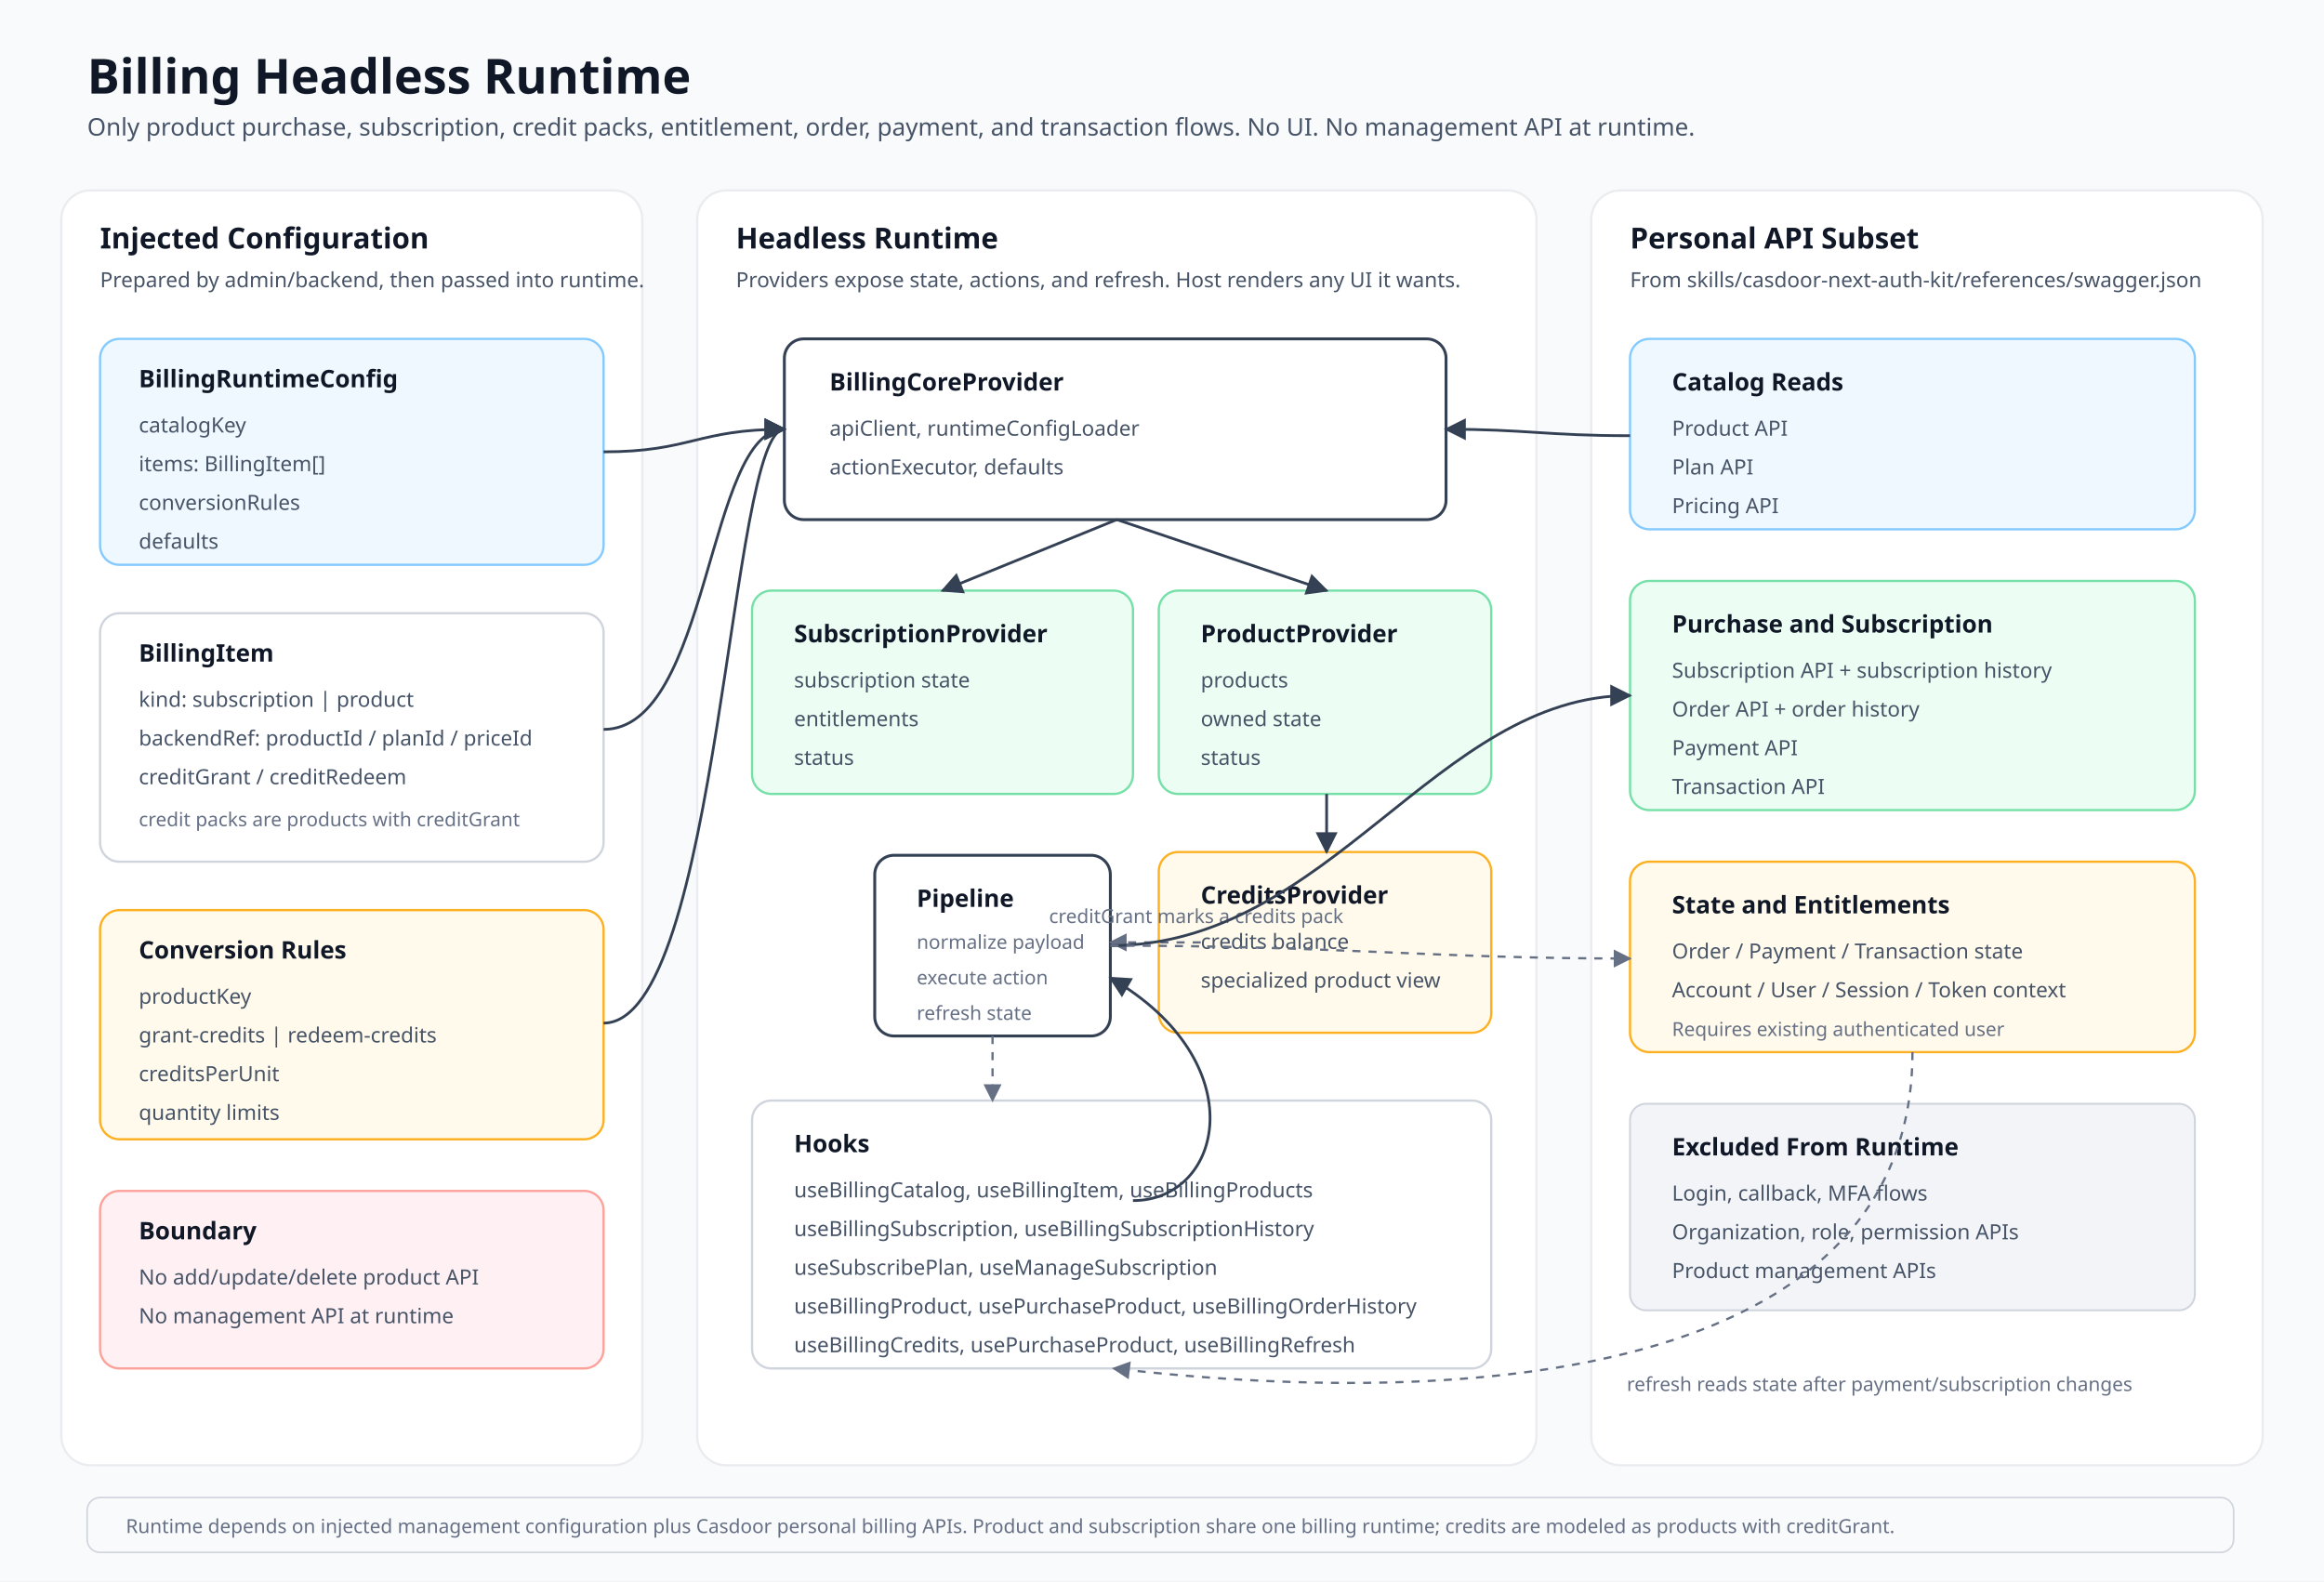
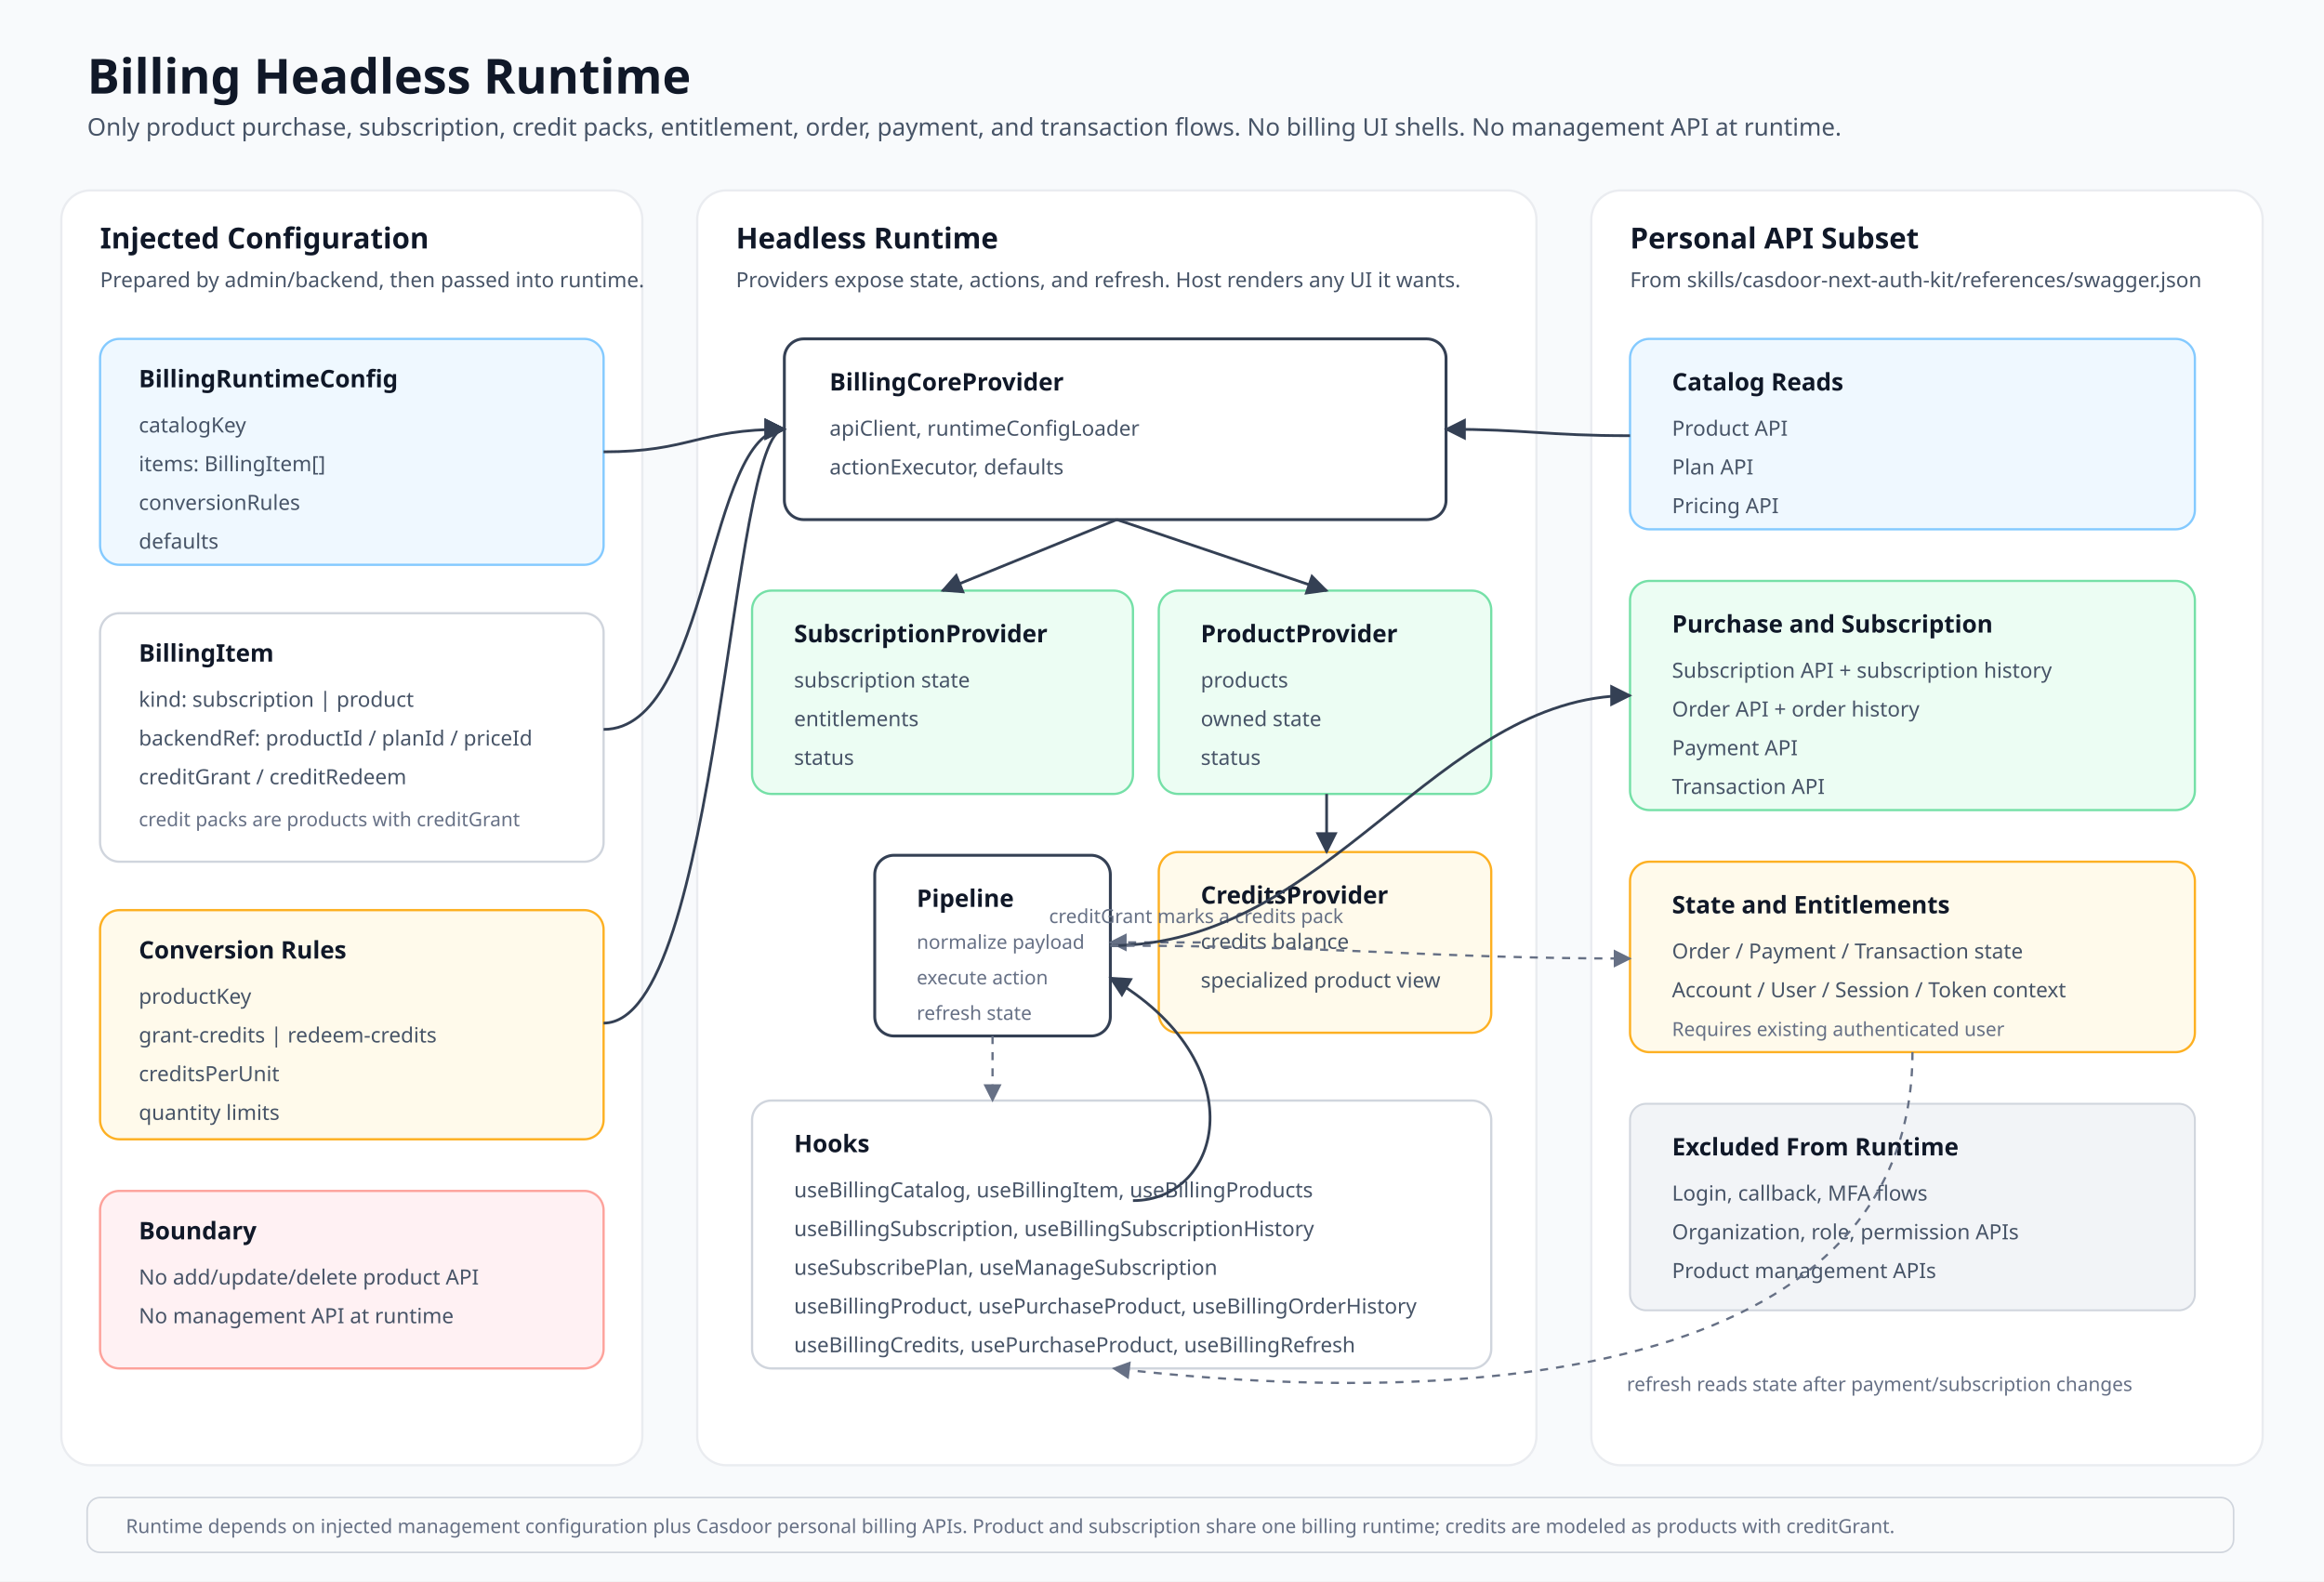
<svg xmlns="http://www.w3.org/2000/svg" width="1440" height="980" viewBox="0 0 1440 980" role="img" aria-labelledby="title desc">
  <defs>
    <marker id="arrow" viewBox="0 0 10 10" refX="9" refY="5" markerWidth="8" markerHeight="8" orient="auto-start-reverse">
      <path d="M 0 0 L 10 5 L 0 10 z" fill="#344054" />
    </marker>
    <marker id="softArrow" viewBox="0 0 10 10" refX="9" refY="5" markerWidth="8" markerHeight="8" orient="auto-start-reverse">
      <path d="M 0 0 L 10 5 L 0 10 z" fill="#667085" />
    </marker>
    <style>
      .bg { fill: #f8fafc; }
      .title { font: 700 30px sans-serif; fill: #101828; }
      .subtitle { font: 400 15px sans-serif; fill: #475467; }
      .section-title { font: 700 18px sans-serif; fill: #101828; }
      .label { font: 600 15px sans-serif; fill: #101828; }
      .small { font: 400 13px sans-serif; fill: #475467; }
      .tiny { font: 400 12px sans-serif; fill: #667085; }
      .box { fill: #ffffff; stroke: #d0d5dd; stroke-width: 1.4; rx: 12; }
      .box-strong { fill: #ffffff; stroke: #344054; stroke-width: 1.8; rx: 12; }
      .box-blue { fill: #eff8ff; stroke: #84caff; stroke-width: 1.4; rx: 12; }
      .box-green { fill: #ecfdf3; stroke: #75e0a7; stroke-width: 1.4; rx: 12; }
      .box-amber { fill: #fffaeb; stroke: #fdb022; stroke-width: 1.4; rx: 12; }
      .box-red { fill: #fff1f3; stroke: #fda29b; stroke-width: 1.4; rx: 12; }
      .box-gray { fill: #f2f4f7; stroke: #d0d5dd; stroke-width: 1.2; rx: 10; }
      .lane { fill: #ffffff; stroke: #eaecf0; stroke-width: 1.4; rx: 18; }
      .line { stroke: #344054; stroke-width: 1.7; fill: none; marker-end: url(#arrow); }
      .soft-line { stroke: #667085; stroke-width: 1.4; fill: none; stroke-dasharray: 5 5; marker-end: url(#softArrow); }
      .plain-line { stroke: #98a2b3; stroke-width: 1.3; fill: none; }
      .badge { fill: #f9fafb; stroke: #d0d5dd; stroke-width: 1; rx: 8; }
    </style>
  </defs>
  <rect class="bg" x="0" y="0" width="1440" height="980" />
  <text class="title" x="54" y="58">Billing Headless Runtime</text>
-   <text class="subtitle" x="54" y="84">Only product purchase, subscription, credit packs, entitlement, order, payment, and transaction flows. No UI. No management API at runtime.</text>
+   <text class="subtitle" x="54" y="84">Only product purchase, subscription, credit packs, entitlement, order, payment, and transaction flows. No billing UI shells. No management API at runtime.</text>
  <rect class="lane" x="38" y="118" width="360" height="790" />
  <text class="section-title" x="62" y="154">Injected Configuration</text>
  <text class="small" x="62" y="178">Prepared by admin/backend, then passed into runtime.</text>
  <rect class="box-blue" x="62" y="210" width="312" height="140" />
  <text class="label" x="86" y="240">BillingRuntimeConfig</text>
  <text class="small" x="86" y="268">catalogKey</text>
  <text class="small" x="86" y="292">items: BillingItem[]</text>
  <text class="small" x="86" y="316">conversionRules</text>
  <text class="small" x="86" y="340">defaults</text>
  <rect class="box" x="62" y="380" width="312" height="154" />
  <text class="label" x="86" y="410">BillingItem</text>
  <text class="small" x="86" y="438">kind: subscription | product</text>
  <text class="small" x="86" y="462">backendRef: productId / planId / priceId</text>
  <text class="small" x="86" y="486">creditGrant / creditRedeem</text>
  <text class="tiny" x="86" y="512">credit packs are products with creditGrant</text>
  <rect class="box-amber" x="62" y="564" width="312" height="142" />
  <text class="label" x="86" y="594">Conversion Rules</text>
  <text class="small" x="86" y="622">productKey</text>
  <text class="small" x="86" y="646">grant-credits | redeem-credits</text>
  <text class="small" x="86" y="670">creditsPerUnit</text>
  <text class="small" x="86" y="694">quantity limits</text>
  <rect class="box-red" x="62" y="738" width="312" height="110" />
  <text class="label" x="86" y="768">Boundary</text>
  <text class="small" x="86" y="796">No add/update/delete product API</text>
  <text class="small" x="86" y="820">No management API at runtime</text>
  <rect class="lane" x="432" y="118" width="520" height="790" />
  <text class="section-title" x="456" y="154">Headless Runtime</text>
  <text class="small" x="456" y="178">Providers expose state, actions, and refresh. Host renders any UI it wants.</text>
  <rect class="box-strong" x="486" y="210" width="410" height="112" />
  <text class="label" x="514" y="242">BillingCoreProvider</text>
  <text class="small" x="514" y="270">apiClient, runtimeConfigLoader</text>
  <text class="small" x="514" y="294">actionExecutor, defaults</text>
  <rect class="box-green" x="466" y="366" width="236" height="126" />
  <text class="label" x="492" y="398">SubscriptionProvider</text>
  <text class="small" x="492" y="426">subscription state</text>
  <text class="small" x="492" y="450">entitlements</text>
  <text class="small" x="492" y="474">status</text>
  <rect class="box-green" x="718" y="366" width="206" height="126" />
  <text class="label" x="744" y="398">ProductProvider</text>
  <text class="small" x="744" y="426">products</text>
  <text class="small" x="744" y="450">owned state</text>
  <text class="small" x="744" y="474">status</text>
  <rect class="box-amber" x="718" y="528" width="206" height="112" />
  <text class="label" x="744" y="560">CreditsProvider</text>
  <text class="small" x="744" y="588">credits balance</text>
  <text class="small" x="744" y="612">specialized product view</text>
  <rect class="box" x="466" y="682" width="458" height="166" />
  <text class="label" x="492" y="714">Hooks</text>
  <text class="small" x="492" y="742">useBillingCatalog, useBillingItem, useBillingProducts</text>
  <text class="small" x="492" y="766">useBillingSubscription, useBillingSubscriptionHistory</text>
  <text class="small" x="492" y="790">useSubscribePlan, useManageSubscription</text>
  <text class="small" x="492" y="814">useBillingProduct, usePurchaseProduct, useBillingOrderHistory</text>
  <text class="small" x="492" y="838">useBillingCredits, usePurchaseProduct, useBillingRefresh</text>
  <rect class="lane" x="986" y="118" width="416" height="790" />
  <text class="section-title" x="1010" y="154">Personal API Subset</text>
  <text class="small" x="1010" y="178">From skills/casdoor-next-auth-kit/references/swagger.json</text>
  <rect class="box-blue" x="1010" y="210" width="350" height="118" />
  <text class="label" x="1036" y="242">Catalog Reads</text>
  <text class="small" x="1036" y="270">Product API</text>
  <text class="small" x="1036" y="294">Plan API</text>
  <text class="small" x="1036" y="318">Pricing API</text>
  <rect class="box-green" x="1010" y="360" width="350" height="142" />
  <text class="label" x="1036" y="392">Purchase and Subscription</text>
  <text class="small" x="1036" y="420">Subscription API + subscription history</text>
  <text class="small" x="1036" y="444">Order API + order history</text>
  <text class="small" x="1036" y="468">Payment API</text>
  <text class="small" x="1036" y="492">Transaction API</text>
  <rect class="box-amber" x="1010" y="534" width="350" height="118" />
  <text class="label" x="1036" y="566">State and Entitlements</text>
  <text class="small" x="1036" y="594">Order / Payment / Transaction state</text>
  <text class="small" x="1036" y="618">Account / User / Session / Token context</text>
  <text class="tiny" x="1036" y="642">Requires existing authenticated user</text>
  <rect class="box-gray" x="1010" y="684" width="350" height="128" />
  <text class="label" x="1036" y="716">Excluded From Runtime</text>
  <text class="small" x="1036" y="744">Login, callback, MFA flows</text>
  <text class="small" x="1036" y="768">Organization, role, permission APIs</text>
  <text class="small" x="1036" y="792">Product management APIs</text>
  <rect class="box-strong" x="542" y="530" width="146" height="112" />
  <text class="label" x="568" y="562">Pipeline</text>
  <text class="tiny" x="568" y="588">normalize payload</text>
  <text class="tiny" x="568" y="610">execute action</text>
  <text class="tiny" x="568" y="632">refresh state</text>
  <path class="line" d="M 374 280 C 428 280, 432 266, 486 266" />
  <path class="line" d="M 374 452 C 440 452, 438 266, 486 266" />
  <path class="line" d="M 374 634 C 446 634, 452 266, 486 266" />
  <path class="line" d="M 692 322 L 584 366" />
  <path class="line" d="M 692 322 L 822 366" />
  <path class="line" d="M 822 492 L 822 528" />
  <path class="soft-line" d="M 744 584 C 690 584, 696 584, 688 584" />
  <text class="tiny" x="650" y="572">creditGrant marks a credits pack</text>
  <path class="line" d="M 702 744 C 758 744, 778 658, 688 606" />
  <path class="line" d="M 688 586 C 824 586, 890 431, 1010 431" />
  <path class="soft-line" d="M 688 586 C 828 586, 888 594, 1010 594" />
  <path class="line" d="M 1010 270 C 958 270, 946 266, 896 266" />
  <path class="soft-line" d="M 615 642 C 615 670, 615 682, 615 682" />
  <path class="soft-line" d="M 1185 652 C 1185 846, 930 876, 690 848" />
  <text class="tiny" x="1008" y="862">refresh reads state after payment/subscription changes</text>
  <rect class="badge" x="54" y="928" width="1330" height="34" />
  <text class="tiny" x="78" y="950">Runtime depends on injected management configuration plus Casdoor personal billing APIs. Product and subscription share one billing runtime; credits are modeled as products with creditGrant.</text>
</svg>
